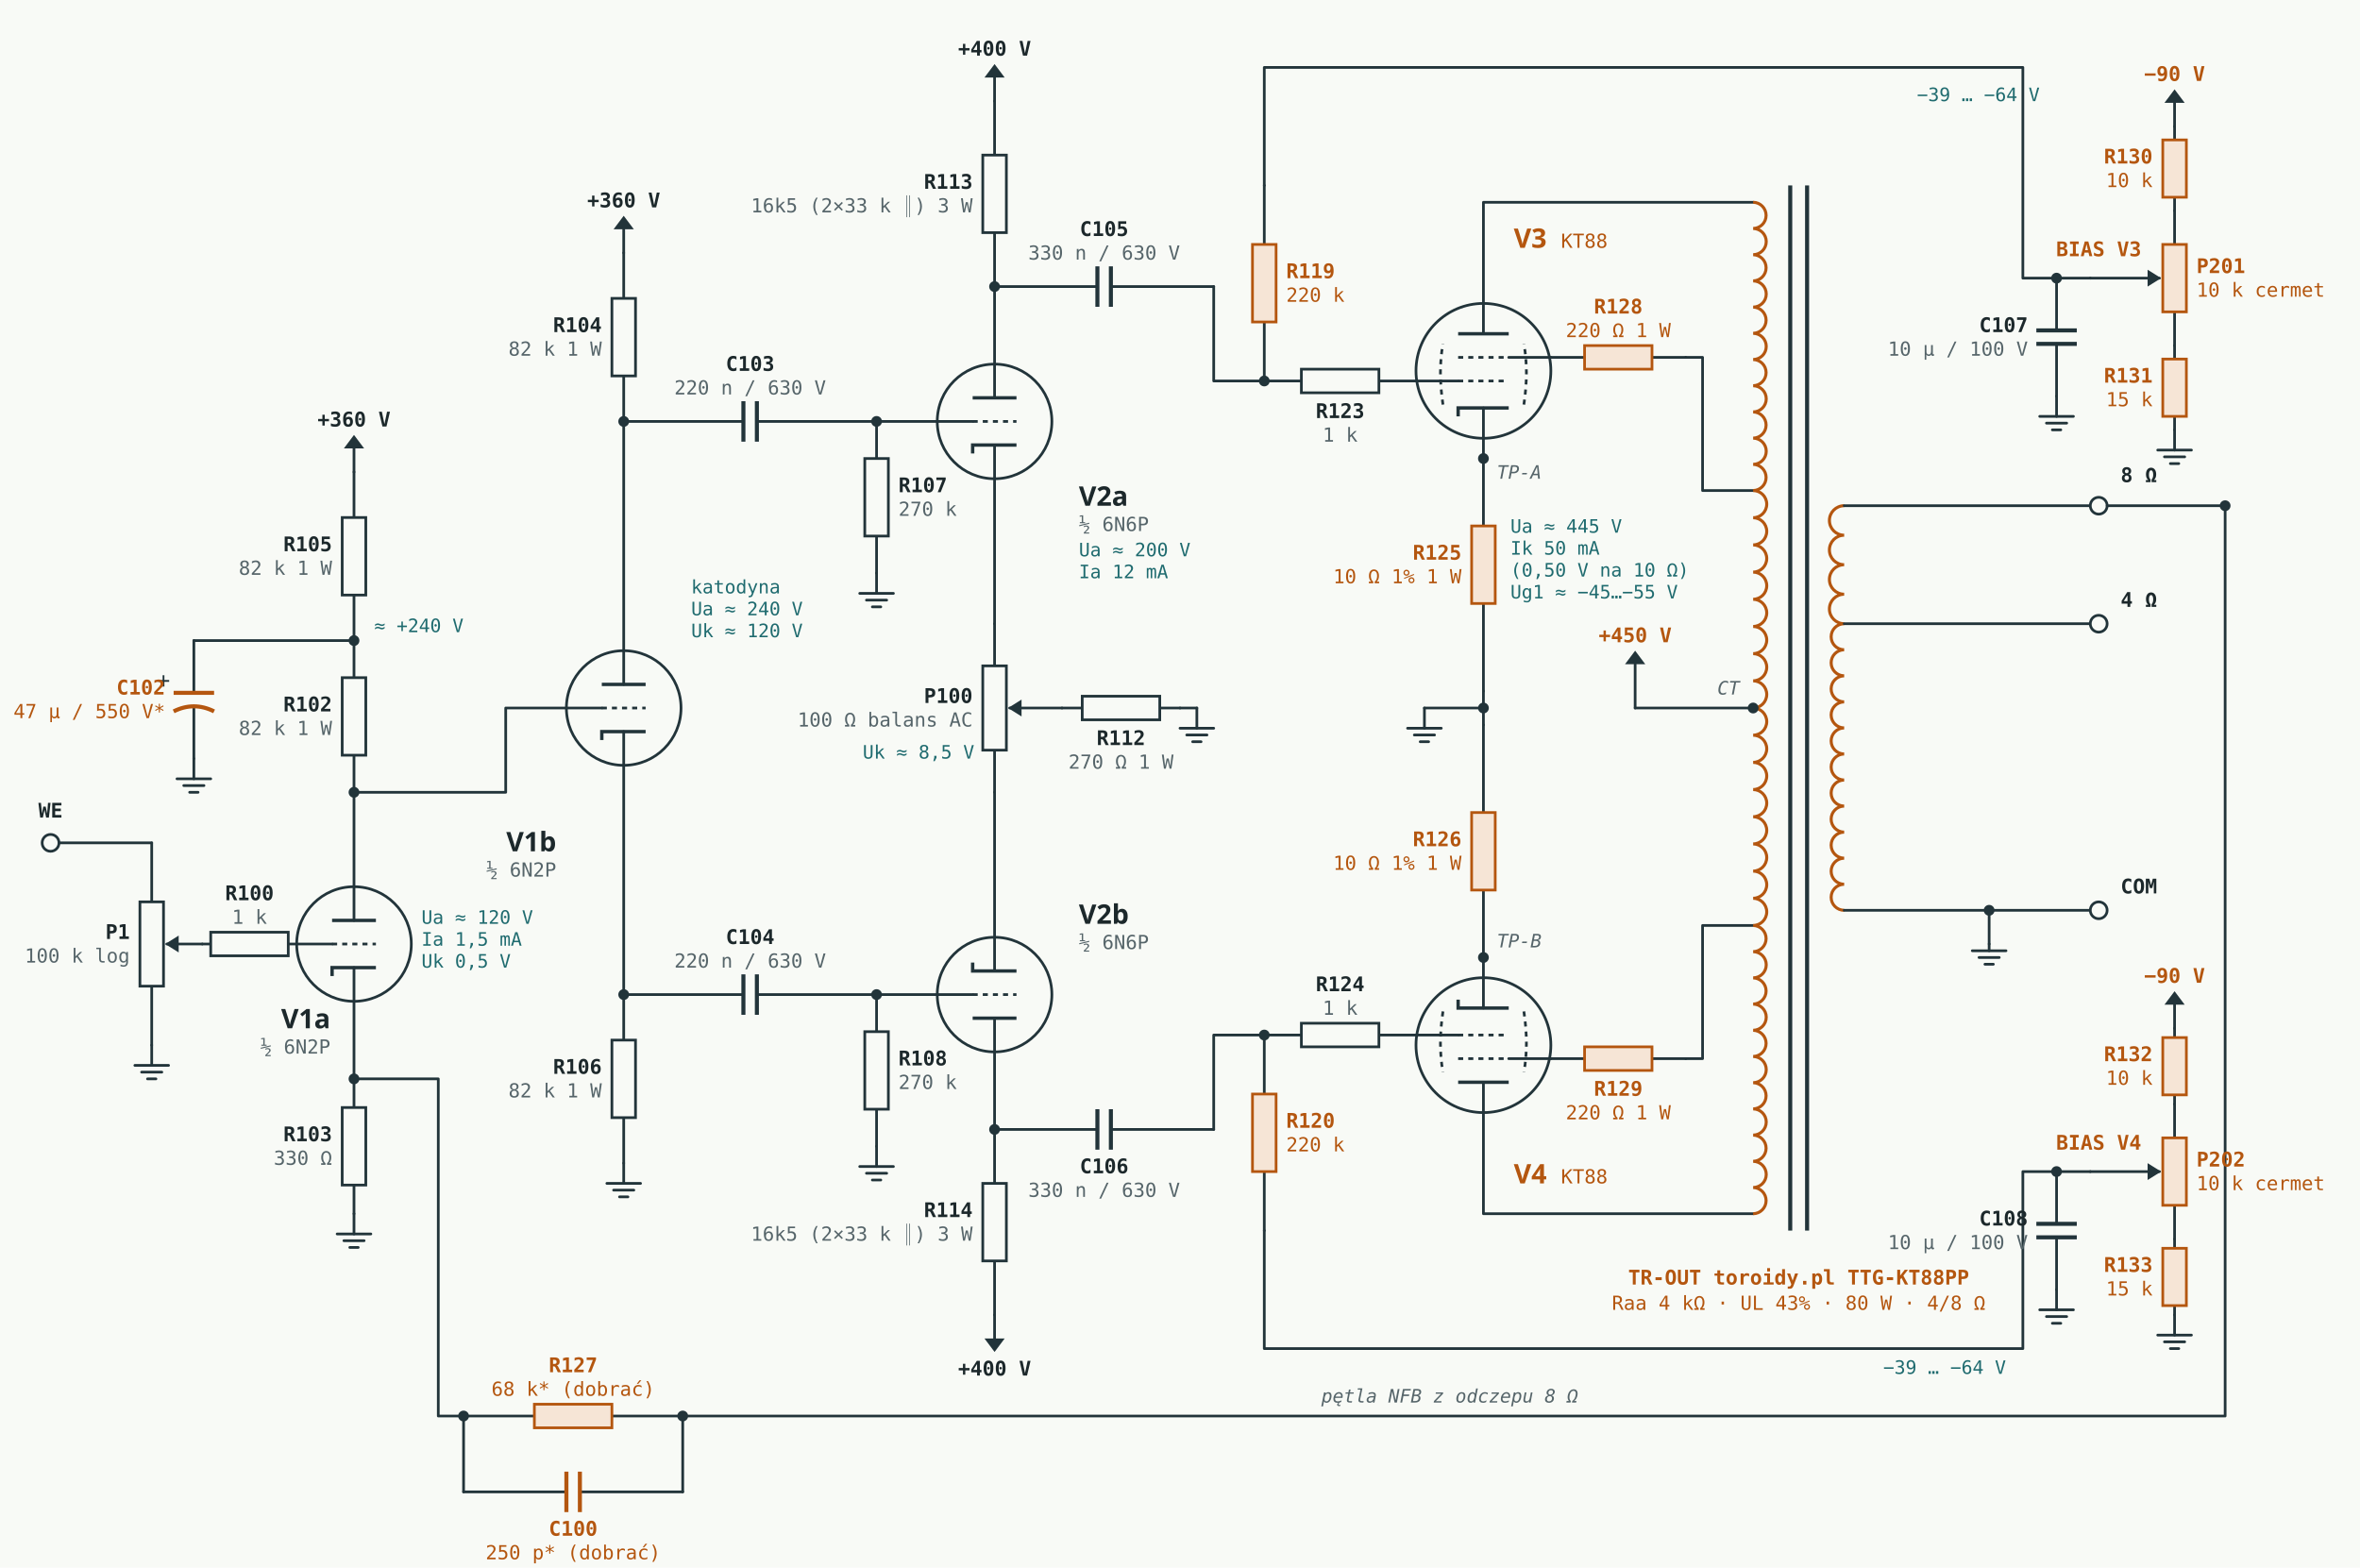
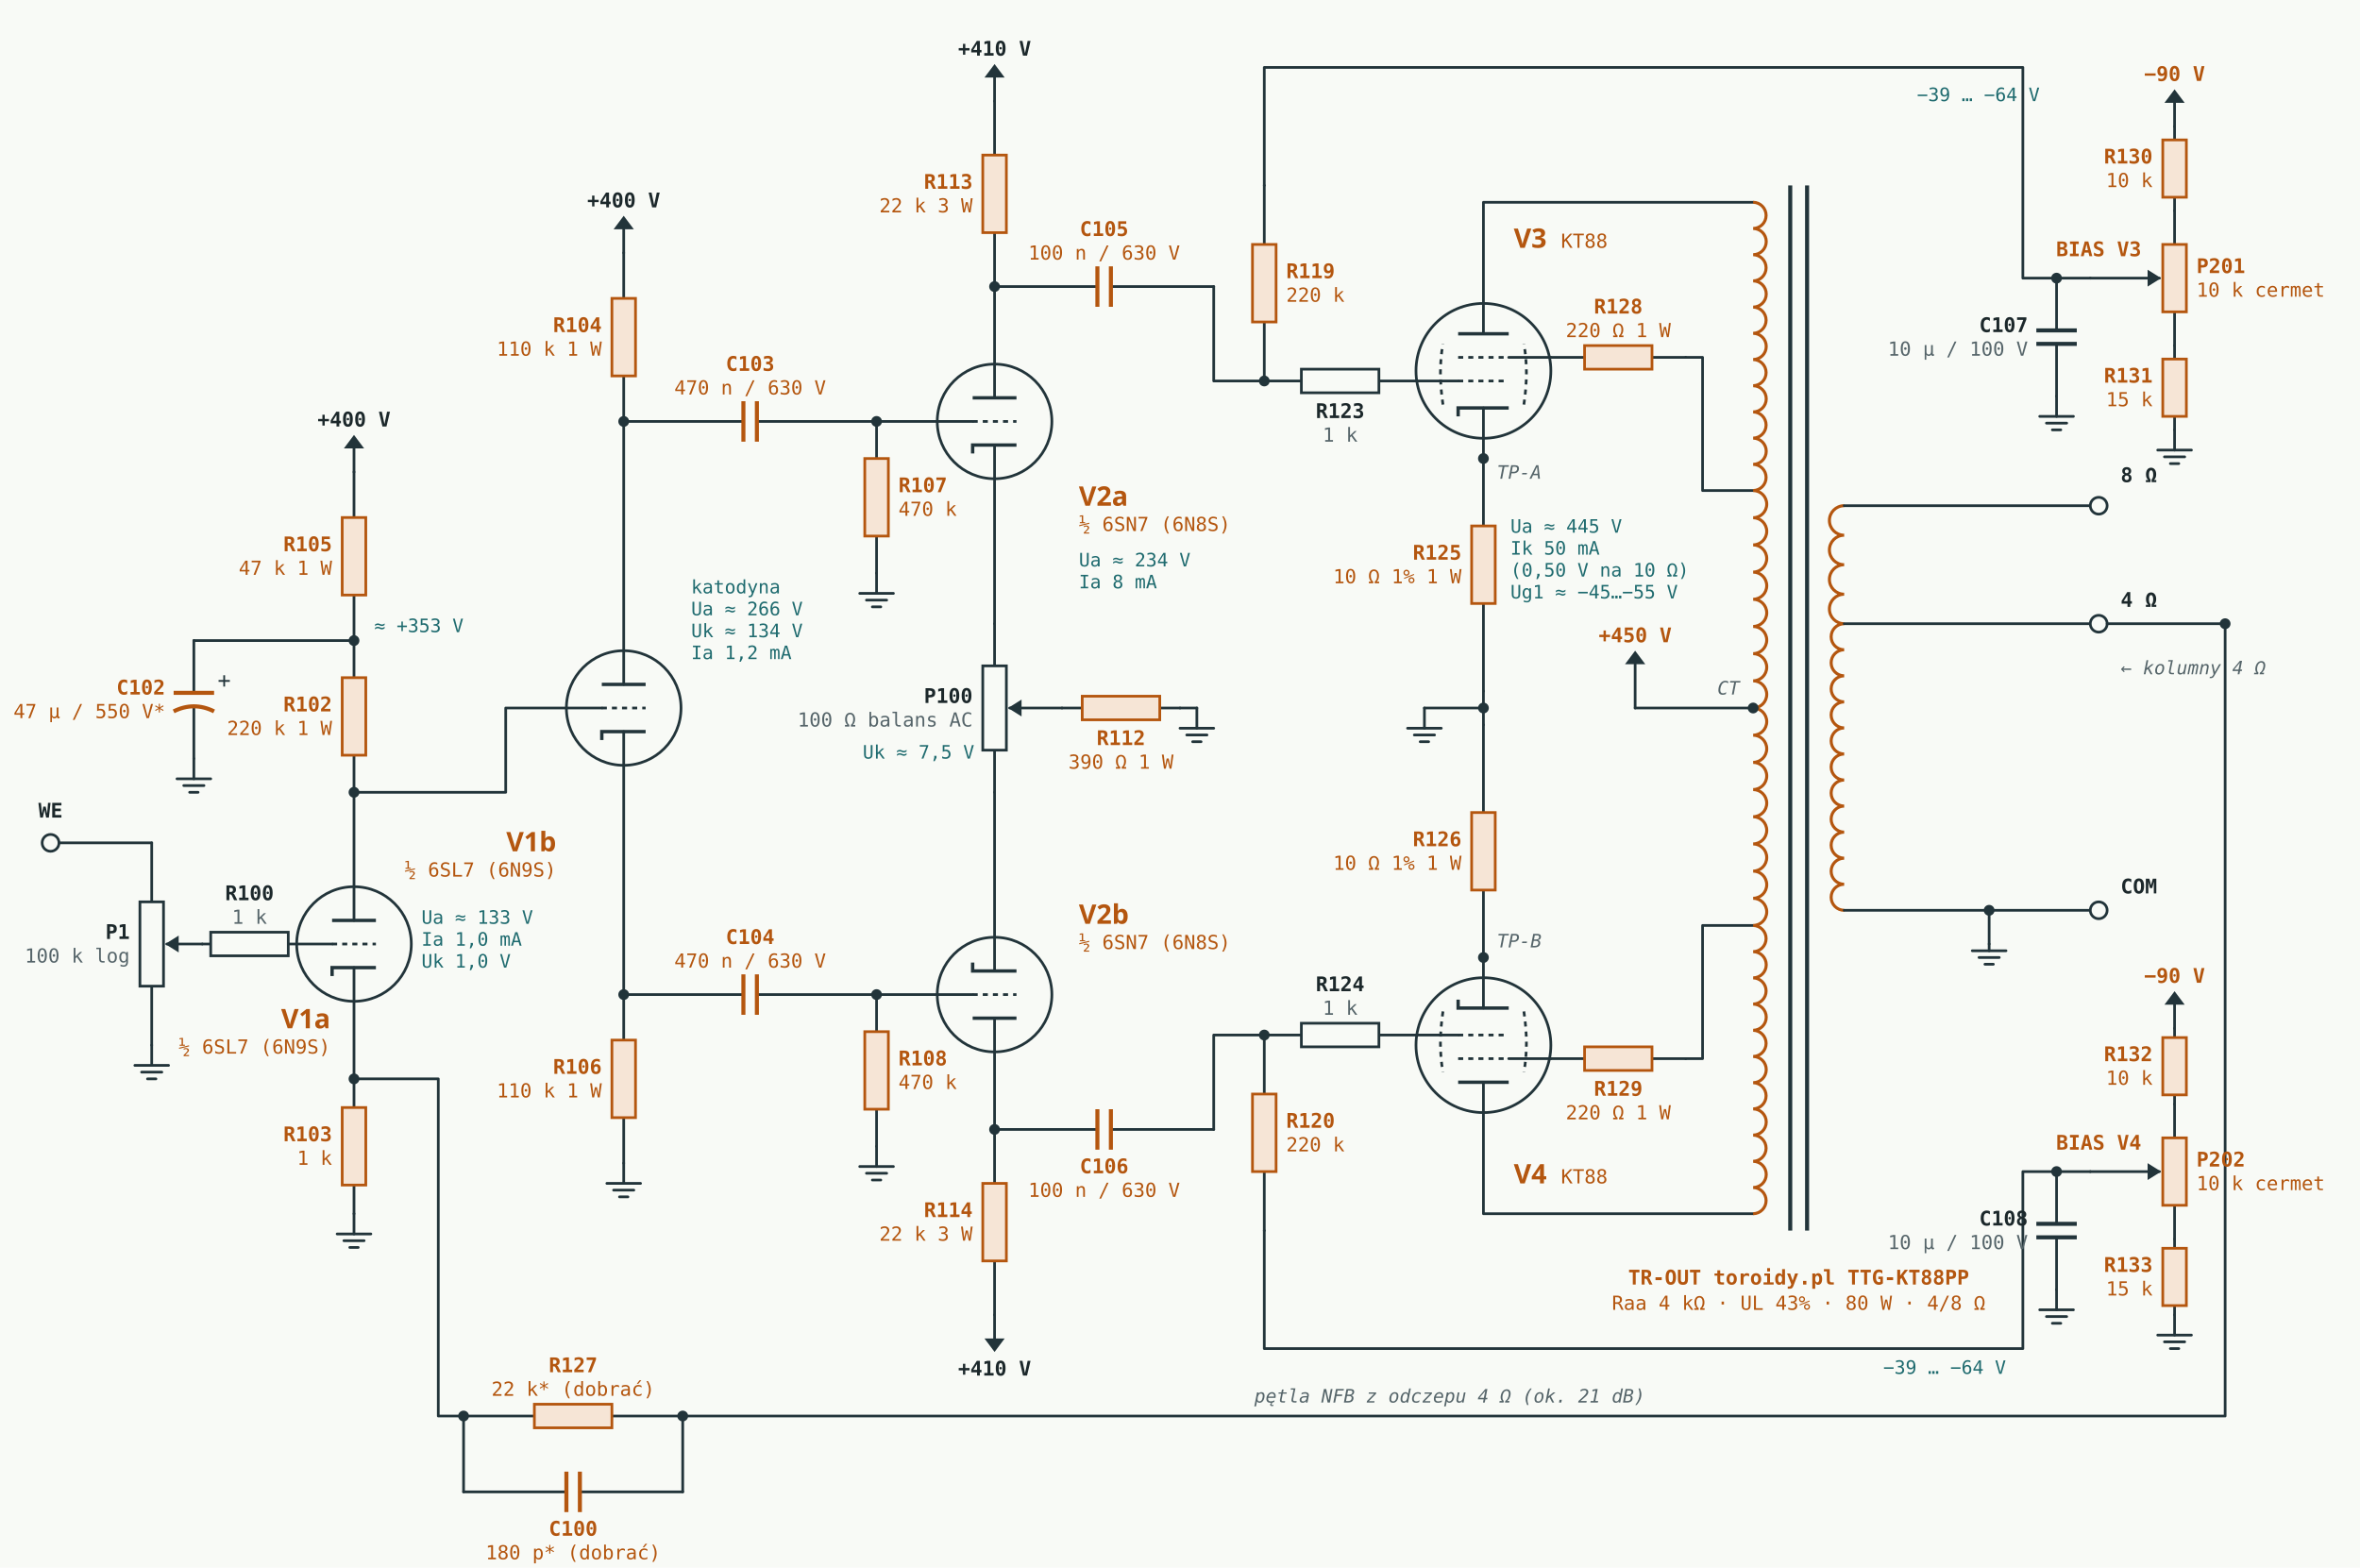
<svg xmlns="http://www.w3.org/2000/svg" viewBox="0 0 1400 930" width="1400" height="930">
  <style>
.w{fill:none;stroke:#22343a;stroke-width:1.6;stroke-linejoin:round;stroke-linecap:round}
.part{fill:#f8faf6;stroke:#22343a;stroke-width:1.6}
.chgp{stroke:#b4560f;fill:#f6e5d6}
.plate{stroke:#22343a;stroke-width:2.4;fill:none}
.plate.chgp{stroke:#b4560f}
.dot{fill:#22343a}
.tube{fill:none;stroke:#22343a;stroke-width:1.6}
.el{fill:none;stroke:#22343a;stroke-width:2}
.grid{stroke-dasharray:3 3;stroke-width:1.6}
.coil{fill:none;stroke:#22343a;stroke-width:1.8}
.chgc{stroke:#b4560f}
.core{stroke:#22343a;stroke-width:2.4}
.flagm{fill:#22343a}
.term{fill:#f8faf6;stroke:#22343a;stroke-width:1.6}
text{font-family:"JetBrains Mono",Consolas,monospace;fill:#1c282b}
.ref{font-size:12px;font-weight:600}
.val{font-size:11.5px;fill:#56656a}
.ref.chg,.val.chg,.rail.chg,.tref.chg,.ttyp.chg{fill:#b4560f}
.tref{font-family:"Arial Narrow",sans-serif;font-size:16px;font-weight:700}
.ttyp{font-size:11.5px;fill:#56656a}
.rail{font-size:12px;font-weight:600}
.op{font-size:11px;fill:#1f6b6f}
.net{font-size:11px;fill:#56656a;font-style:italic}
.pol{font-size:13px;fill:#22343a}
</style>
  <rect width="100%" height="100%" fill="#f8faf6" />
  <circle class="term" cx="30" cy="500" r="5" />
  <text class="ref" x="30" y="485" text-anchor="middle">WE</text>
  <polyline class="w" points="35,500 90,500" />
  <polyline class="w" points="90,500 90,535" />
  <polyline class="w" points="90,585 90,620" />
  <rect class="part" x="83" y="535" width="14" height="50" />
  <polyline class="w" points="120,560 99,560" />
  <path class="flagm" d="M98 560 L106 555 L106 565 Z" />
  <text class="ref" x="77" y="557" text-anchor="end">P1</text>
  <text class="val" x="77" y="571" text-anchor="end">100 k log</text>
  <polyline class="w" points="90,620 90,632" />
  <line class="w" x1="80" y1="632" x2="100" y2="632" />
  <line class="w" x1="84" y1="636" x2="96" y2="636" />
  <line class="w" x1="87.5" y1="640" x2="92.5" y2="640" />
  <polyline class="w" points="120,560 125,560" />
  <polyline class="w" points="171,560 176,560" />
  <rect class="part" x="125" y="553" width="46" height="14" />
  <text class="ref" x="148" y="534" text-anchor="middle">R100</text>
  <text class="val" x="148" y="548" text-anchor="middle">1 k</text>
  <circle class="tube" cx="210" cy="560" r="34" />
  <line class="el" x1="197" y1="546" x2="223" y2="546" />
  <polyline class="w" points="210,546 210,526" />
  <line class="el grid" x1="197" y1="560" x2="223" y2="560" />
  <polyline class="w" points="176,560 197,560" />
  <polyline class="el" points="197,579 197,574 223,574" />
  <polyline class="w" points="210,574 210,594" />
-   <text class="tref" x="196" y="610" text-anchor="end">V1a</text>
-   <text class="ttyp" x="196" y="625" text-anchor="end">½ 6N2P</text>
-   <text class="op" x="250" y="548" text-anchor="start">Ua ≈ 120 V</text>
-   <text class="op" x="250" y="561" text-anchor="start">Ia 1,5 mA</text>
-   <text class="op" x="250" y="574" text-anchor="start">Uk 0,5 V</text>
+   <text class="tref chg" x="196" y="610" text-anchor="end">V1a</text>
+   <text class="ttyp chg" x="196" y="625" text-anchor="end">½ 6SL7 (6N9S)</text>
+   <text class="op" x="250" y="548" text-anchor="start">Ua ≈ 133 V</text>
+   <text class="op" x="250" y="561" text-anchor="start">Ia 1,0 mA</text>
+   <text class="op" x="250" y="574" text-anchor="start">Uk 1,0 V</text>
  <polyline class="w" points="210,526 210,470" />
  <circle class="dot" cx="210" cy="470" r="3.2" />
  <polyline class="w" points="210,380 210,402" />
  <polyline class="w" points="210,448 210,470" />
-   <rect class="part" x="203" y="402" width="14" height="46" />
-   <text class="ref" x="197" y="422" text-anchor="end">R102</text>
-   <text class="val" x="197" y="436" text-anchor="end">82 k 1 W</text>
+   <rect class="part chgp" x="203" y="402" width="14" height="46" />
+   <text class="ref chg" x="197" y="422" text-anchor="end">R102</text>
+   <text class="val chg" x="197" y="436" text-anchor="end">220 k 1 W</text>
  <circle class="dot" cx="210" cy="380" r="3.2" />
  <polyline class="w" points="210,280 210,307" />
  <polyline class="w" points="210,353 210,380" />
-   <rect class="part" x="203" y="307" width="14" height="46" />
-   <text class="ref" x="197" y="327" text-anchor="end">R105</text>
-   <text class="val" x="197" y="341" text-anchor="end">82 k 1 W</text>
+   <rect class="part chgp" x="203" y="307" width="14" height="46" />
+   <text class="ref chg" x="197" y="327" text-anchor="end">R105</text>
+   <text class="val chg" x="197" y="341" text-anchor="end">47 k 1 W</text>
  <polyline class="w" points="210,280 210,266" />
  <path class="flagm" d="M204 266 L216 266 L210 258 Z" />
-   <text class="rail" x="210" y="253" text-anchor="middle">+360 V</text>
+   <text class="rail" x="210" y="253" text-anchor="middle">+400 V</text>
  <polyline class="w" points="210,380 115,380" />
  <polyline class="w" points="115,380 115,411" />
  <polyline class="w" points="115,419 115,450" />
  <line class="plate chgp" x1="103" y1="411" x2="127" y2="411" />
  <path class="plate chgp" d="M103 422 Q115 416 127 422" fill="none" />
-   <text class="pol" x="97" y="408" text-anchor="middle">+</text>
+   <text class="pol" x="133" y="408" text-anchor="middle">+</text>
  <text class="ref chg" x="98" y="412" text-anchor="end">C102</text>
  <text class="val chg" x="98" y="426" text-anchor="end">47 µ / 550 V*</text>
  <polyline class="w" points="115,450 115,462" />
  <line class="w" x1="105" y1="462" x2="125" y2="462" />
  <line class="w" x1="109" y1="466" x2="121" y2="466" />
  <line class="w" x1="112.5" y1="470" x2="117.5" y2="470" />
-   <text class="op" x="222" y="375" text-anchor="start">≈ +240 V</text>
+   <text class="op" x="222" y="375" text-anchor="start">≈ +353 V</text>
  <polyline class="w" points="210,594 210,640" />
  <circle class="dot" cx="210" cy="640" r="3.2" />
  <polyline class="w" points="210,640 210,657" />
  <polyline class="w" points="210,703 210,720" />
-   <rect class="part" x="203" y="657" width="14" height="46" />
-   <text class="ref" x="197" y="677" text-anchor="end">R103</text>
-   <text class="val" x="197" y="691" text-anchor="end">330 Ω</text>
+   <rect class="part chgp" x="203" y="657" width="14" height="46" />
+   <text class="ref chg" x="197" y="677" text-anchor="end">R103</text>
+   <text class="val chg" x="197" y="691" text-anchor="end">1 k</text>
  <polyline class="w" points="210,720 210,732" />
  <line class="w" x1="200" y1="732" x2="220" y2="732" />
  <line class="w" x1="204" y1="736" x2="216" y2="736" />
  <line class="w" x1="207.5" y1="740" x2="212.5" y2="740" />
  <polyline class="w" points="210,640 260,640 260,840 275,840" />
  <circle class="dot" cx="275" cy="840" r="3.2" />
  <polyline class="w" points="275,840 317,840" />
  <polyline class="w" points="363,840 405,840" />
  <rect class="part chgp" x="317" y="833" width="46" height="14" />
  <text class="ref chg" x="340" y="814" text-anchor="middle">R127</text>
-   <text class="val chg" x="340" y="828" text-anchor="middle">68 k*  (dobrać)</text>
+   <text class="val chg" x="340" y="828" text-anchor="middle">22 k*  (dobrać)</text>
  <polyline class="w" points="275,840 275,885" />
  <polyline class="w" points="275,885 336,885" />
  <polyline class="w" points="344,885 405,885" />
  <line class="plate chgp" x1="336" y1="873" x2="336" y2="897" />
  <line class="plate chgp" x1="344" y1="873" x2="344" y2="897" />
  <text class="ref chg" x="340" y="911" text-anchor="middle">C100</text>
-   <text class="val chg" x="340" y="925" text-anchor="middle">250 p*  (dobrać)</text>
+   <text class="val chg" x="340" y="925" text-anchor="middle">180 p*  (dobrać)</text>
  <polyline class="w" points="405,885 405,840" />
  <circle class="dot" cx="405" cy="840" r="3.2" />
-   <polyline class="w" points="405,840 1320,840 1320,300" />
-   <text class="net" x="860" y="832" text-anchor="middle">pętla NFB z odczepu 8 Ω</text>
+   <polyline class="w" points="405,840 1320,840 1320,370" />
+   <text class="net" x="860" y="832" text-anchor="middle">pętla NFB z odczepu 4 Ω (ok. 21 dB)</text>
  <polyline class="w" points="210,470 300,470 300,420 336,420" />
  <circle class="tube" cx="370" cy="420" r="34" />
  <line class="el" x1="357" y1="406" x2="383" y2="406" />
  <polyline class="w" points="370,406 370,386" />
  <line class="el grid" x1="357" y1="420" x2="383" y2="420" />
  <polyline class="w" points="336,420 357,420" />
  <polyline class="el" points="357,439 357,434 383,434" />
  <polyline class="w" points="370,434 370,454" />
-   <text class="tref" x="330" y="505" text-anchor="end">V1b</text>
-   <text class="ttyp" x="330" y="520" text-anchor="end">½ 6N2P</text>
+   <text class="tref chg" x="330" y="505" text-anchor="end">V1b</text>
+   <text class="ttyp chg" x="330" y="520" text-anchor="end">½ 6SL7 (6N9S)</text>
  <text class="op" x="410" y="352" text-anchor="start">katodyna</text>
-   <text class="op" x="410" y="365" text-anchor="start">Ua ≈ 240 V</text>
-   <text class="op" x="410" y="378" text-anchor="start">Uk ≈ 120 V</text>
+   <text class="op" x="410" y="365" text-anchor="start">Ua ≈ 266 V</text>
+   <text class="op" x="410" y="378" text-anchor="start">Uk ≈ 134 V</text>
+   <text class="op" x="410" y="391" text-anchor="start">Ia 1,2 mA</text>
  <polyline class="w" points="370,386 370,250" />
  <circle class="dot" cx="370" cy="250" r="3.2" />
  <polyline class="w" points="370,150 370,177" />
  <polyline class="w" points="370,223 370,250" />
-   <rect class="part" x="363" y="177" width="14" height="46" />
-   <text class="ref" x="357" y="197" text-anchor="end">R104</text>
-   <text class="val" x="357" y="211" text-anchor="end">82 k 1 W</text>
+   <rect class="part chgp" x="363" y="177" width="14" height="46" />
+   <text class="ref chg" x="357" y="197" text-anchor="end">R104</text>
+   <text class="val chg" x="357" y="211" text-anchor="end">110 k 1 W</text>
  <polyline class="w" points="370,150 370,136" />
  <path class="flagm" d="M364 136 L376 136 L370 128 Z" />
-   <text class="rail" x="370" y="123" text-anchor="middle">+360 V</text>
+   <text class="rail" x="370" y="123" text-anchor="middle">+400 V</text>
  <polyline class="w" points="370,454 370,590" />
  <circle class="dot" cx="370" cy="590" r="3.2" />
  <polyline class="w" points="370,590 370,617" />
  <polyline class="w" points="370,663 370,690" />
-   <rect class="part" x="363" y="617" width="14" height="46" />
-   <text class="ref" x="357" y="637" text-anchor="end">R106</text>
-   <text class="val" x="357" y="651" text-anchor="end">82 k 1 W</text>
+   <rect class="part chgp" x="363" y="617" width="14" height="46" />
+   <text class="ref chg" x="357" y="637" text-anchor="end">R106</text>
+   <text class="val chg" x="357" y="651" text-anchor="end">110 k 1 W</text>
  <polyline class="w" points="370,690 370,702" />
  <line class="w" x1="360" y1="702" x2="380" y2="702" />
  <line class="w" x1="364" y1="706" x2="376" y2="706" />
  <line class="w" x1="367.5" y1="710" x2="372.5" y2="710" />
  <polyline class="w" points="370,250 441,250" />
  <polyline class="w" points="449,250 520,250" />
-   <line class="plate" x1="441" y1="238" x2="441" y2="262" />
-   <line class="plate" x1="449" y1="238" x2="449" y2="262" />
-   <text class="ref" x="445" y="220" text-anchor="middle">C103</text>
-   <text class="val" x="445" y="234" text-anchor="middle">220 n / 630 V</text>
+   <line class="plate chgp" x1="441" y1="238" x2="441" y2="262" />
+   <line class="plate chgp" x1="449" y1="238" x2="449" y2="262" />
+   <text class="ref chg" x="445" y="220" text-anchor="middle">C103</text>
+   <text class="val chg" x="445" y="234" text-anchor="middle">470 n / 630 V</text>
  <circle class="dot" cx="520" cy="250" r="3.2" />
  <polyline class="w" points="520,250 556,250" />
  <polyline class="w" points="520,250 520,272" />
  <polyline class="w" points="520,318 520,340" />
-   <rect class="part" x="513" y="272" width="14" height="46" />
-   <text class="ref" x="533" y="292" text-anchor="start">R107</text>
-   <text class="val" x="533" y="306" text-anchor="start">270 k</text>
+   <rect class="part chgp" x="513" y="272" width="14" height="46" />
+   <text class="ref chg" x="533" y="292" text-anchor="start">R107</text>
+   <text class="val chg" x="533" y="306" text-anchor="start">470 k</text>
  <polyline class="w" points="520,340 520,352" />
  <line class="w" x1="510" y1="352" x2="530" y2="352" />
  <line class="w" x1="514" y1="356" x2="526" y2="356" />
  <line class="w" x1="517.5" y1="360" x2="522.5" y2="360" />
  <polyline class="w" points="370,590 441,590" />
  <polyline class="w" points="449,590 520,590" />
-   <line class="plate" x1="441" y1="578" x2="441" y2="602" />
-   <line class="plate" x1="449" y1="578" x2="449" y2="602" />
-   <text class="ref" x="445" y="560" text-anchor="middle">C104</text>
-   <text class="val" x="445" y="574" text-anchor="middle">220 n / 630 V</text>
+   <line class="plate chgp" x1="441" y1="578" x2="441" y2="602" />
+   <line class="plate chgp" x1="449" y1="578" x2="449" y2="602" />
+   <text class="ref chg" x="445" y="560" text-anchor="middle">C104</text>
+   <text class="val chg" x="445" y="574" text-anchor="middle">470 n / 630 V</text>
  <circle class="dot" cx="520" cy="590" r="3.2" />
  <polyline class="w" points="520,590 556,590" />
  <polyline class="w" points="520,590 520,612" />
  <polyline class="w" points="520,658 520,680" />
-   <rect class="part" x="513" y="612" width="14" height="46" />
-   <text class="ref" x="533" y="632" text-anchor="start">R108</text>
-   <text class="val" x="533" y="646" text-anchor="start">270 k</text>
+   <rect class="part chgp" x="513" y="612" width="14" height="46" />
+   <text class="ref chg" x="533" y="632" text-anchor="start">R108</text>
+   <text class="val chg" x="533" y="646" text-anchor="start">470 k</text>
  <polyline class="w" points="520,680 520,692" />
  <line class="w" x1="510" y1="692" x2="530" y2="692" />
  <line class="w" x1="514" y1="696" x2="526" y2="696" />
  <line class="w" x1="517.5" y1="700" x2="522.5" y2="700" />
  <circle class="tube" cx="590" cy="250" r="34" />
  <line class="el" x1="577" y1="236" x2="603" y2="236" />
  <polyline class="w" points="590,236 590,216" />
  <line class="el grid" x1="577" y1="250" x2="603" y2="250" />
  <polyline class="w" points="556,250 577,250" />
  <polyline class="el" points="577,269 577,264 603,264" />
  <polyline class="w" points="590,264 590,284" />
-   <text class="tref" x="640" y="300" text-anchor="start">V2a</text>
-   <text class="ttyp" x="640" y="315" text-anchor="start">½ 6N6P</text>
+   <text class="tref chg" x="640" y="300" text-anchor="start">V2a</text>
+   <text class="ttyp chg" x="640" y="315" text-anchor="start">½ 6SN7 (6N8S)</text>
  <circle class="tube" cx="590" cy="590" r="34" />
  <line class="el" x1="577" y1="604" x2="603" y2="604" />
  <polyline class="w" points="590,604 590,624" />
  <line class="el grid" x1="577" y1="590" x2="603" y2="590" />
  <polyline class="w" points="556,590 577,590" />
  <polyline class="el" points="577,571 577,576 603,576" />
  <polyline class="w" points="590,576 590,556" />
-   <text class="tref" x="640" y="548" text-anchor="start">V2b</text>
-   <text class="ttyp" x="640" y="563" text-anchor="start">½ 6N6P</text>
-   <text class="op" x="640" y="330" text-anchor="start">Ua ≈ 200 V</text>
-   <text class="op" x="640" y="343" text-anchor="start">Ia 12 mA</text>
+   <text class="tref chg" x="640" y="548" text-anchor="start">V2b</text>
+   <text class="ttyp chg" x="640" y="563" text-anchor="start">½ 6SN7 (6N8S)</text>
+   <text class="op" x="640" y="336" text-anchor="start">Ua ≈ 234 V</text>
+   <text class="op" x="640" y="349" text-anchor="start">Ia 8 mA</text>
  <polyline class="w" points="590,216 590,170" />
  <circle class="dot" cx="590" cy="170" r="3.2" />
  <polyline class="w" points="590,60 590,92" />
  <polyline class="w" points="590,138 590,170" />
-   <rect class="part" x="583" y="92" width="14" height="46" />
-   <text class="ref" x="577" y="112" text-anchor="end">R113</text>
-   <text class="val" x="577" y="126" text-anchor="end">16k5 (2×33 k ∥) 3 W</text>
+   <rect class="part chgp" x="583" y="92" width="14" height="46" />
+   <text class="ref chg" x="577" y="112" text-anchor="end">R113</text>
+   <text class="val chg" x="577" y="126" text-anchor="end">22 k 3 W</text>
  <polyline class="w" points="590,60 590,46" />
  <path class="flagm" d="M584 46 L596 46 L590 38 Z" />
-   <text class="rail" x="590" y="33" text-anchor="middle">+400 V</text>
+   <text class="rail" x="590" y="33" text-anchor="middle">+410 V</text>
  <polyline class="w" points="590,624 590,670" />
  <circle class="dot" cx="590" cy="670" r="3.2" />
  <polyline class="w" points="590,670 590,702" />
  <polyline class="w" points="590,748 590,780" />
-   <rect class="part" x="583" y="702" width="14" height="46" />
-   <text class="ref" x="577" y="722" text-anchor="end">R114</text>
-   <text class="val" x="577" y="736" text-anchor="end">16k5 (2×33 k ∥) 3 W</text>
+   <rect class="part chgp" x="583" y="702" width="14" height="46" />
+   <text class="ref chg" x="577" y="722" text-anchor="end">R114</text>
+   <text class="val chg" x="577" y="736" text-anchor="end">22 k 3 W</text>
  <polyline class="w" points="590,780 590,794" />
  <path class="flagm" d="M584 794 L596 794 L590 802 Z" />
-   <text class="rail" x="590" y="816" text-anchor="middle">+400 V</text>
+   <text class="rail" x="590" y="816" text-anchor="middle">+410 V</text>
  <polyline class="w" points="590,284 590,370" />
  <polyline class="w" points="590,556 590,470" />
  <polyline class="w" points="590,370 590,395" />
  <polyline class="w" points="590,445 590,470" />
  <rect class="part" x="583" y="395" width="14" height="50" />
  <polyline class="w" points="630,420 599,420" />
  <path class="flagm" d="M598 420 L606 415 L606 425 Z" />
  <text class="ref" x="577" y="417" text-anchor="end">P100</text>
  <text class="val" x="577" y="431" text-anchor="end">100 Ω  balans AC</text>
  <polyline class="w" points="630,420 642,420" />
  <polyline class="w" points="688,420 700,420" />
-   <rect class="part" x="642" y="413" width="46" height="14" />
-   <text class="ref" x="665" y="442" text-anchor="middle">R112</text>
-   <text class="val" x="665" y="456" text-anchor="middle">270 Ω 1 W</text>
+   <rect class="part chgp" x="642" y="413" width="46" height="14" />
+   <text class="ref chg" x="665" y="442" text-anchor="middle">R112</text>
+   <text class="val chg" x="665" y="456" text-anchor="middle">390 Ω 1 W</text>
  <polyline class="w" points="700,420 710,420" />
  <polyline class="w" points="710,420 710,432" />
  <line class="w" x1="700" y1="432" x2="720" y2="432" />
  <line class="w" x1="704" y1="436" x2="716" y2="436" />
  <line class="w" x1="707.5" y1="440" x2="712.5" y2="440" />
-   <text class="op" x="578" y="450" text-anchor="end">Uk ≈ 8,5 V</text>
+   <text class="op" x="578" y="450" text-anchor="end">Uk ≈ 7,5 V</text>
  <polyline class="w" points="590,170 651,170" />
  <polyline class="w" points="659,170 720,170" />
-   <line class="plate" x1="651" y1="158" x2="651" y2="182" />
-   <line class="plate" x1="659" y1="158" x2="659" y2="182" />
-   <text class="ref" x="655" y="140" text-anchor="middle">C105</text>
-   <text class="val" x="655" y="154" text-anchor="middle">330 n / 630 V</text>
+   <line class="plate chgp" x1="651" y1="158" x2="651" y2="182" />
+   <line class="plate chgp" x1="659" y1="158" x2="659" y2="182" />
+   <text class="ref chg" x="655" y="140" text-anchor="middle">C105</text>
+   <text class="val chg" x="655" y="154" text-anchor="middle">100 n / 630 V</text>
  <polyline class="w" points="720,170 720,226 750,226" />
  <circle class="dot" cx="750" cy="226" r="3.2" />
  <polyline class="w" points="590,670 651,670" />
  <polyline class="w" points="659,670 720,670" />
-   <line class="plate" x1="651" y1="658" x2="651" y2="682" />
-   <line class="plate" x1="659" y1="658" x2="659" y2="682" />
-   <text class="ref" x="655" y="696" text-anchor="middle">C106</text>
-   <text class="val" x="655" y="710" text-anchor="middle">330 n / 630 V</text>
+   <line class="plate chgp" x1="651" y1="658" x2="651" y2="682" />
+   <line class="plate chgp" x1="659" y1="658" x2="659" y2="682" />
+   <text class="ref chg" x="655" y="696" text-anchor="middle">C106</text>
+   <text class="val chg" x="655" y="710" text-anchor="middle">100 n / 630 V</text>
  <polyline class="w" points="720,670 720,614 750,614" />
  <circle class="dot" cx="750" cy="614" r="3.2" />
  <polyline class="w" points="750,226 772,226" />
  <polyline class="w" points="818,226 840,226" />
  <rect class="part" x="772" y="219" width="46" height="14" />
  <text class="ref" x="795" y="248" text-anchor="middle">R123</text>
  <text class="val" x="795" y="262" text-anchor="middle">1 k</text>
  <polyline class="w" points="750,614 772,614" />
  <polyline class="w" points="818,614 840,614" />
  <rect class="part" x="772" y="607" width="46" height="14" />
  <text class="ref" x="795" y="588" text-anchor="middle">R124</text>
  <text class="val" x="795" y="602" text-anchor="middle">1 k</text>
  <polyline class="w" points="750,110 750,145" />
  <polyline class="w" points="750,191 750,226" />
  <rect class="part chgp" x="743" y="145" width="14" height="46" />
  <text class="ref chg" x="763" y="165" text-anchor="start">R119</text>
  <text class="val chg" x="763" y="179" text-anchor="start">220 k</text>
  <polyline class="w" points="750,614 750,649" />
  <polyline class="w" points="750,695 750,730" />
  <rect class="part chgp" x="743" y="649" width="14" height="46" />
  <text class="ref chg" x="763" y="669" text-anchor="start">R120</text>
  <text class="val chg" x="763" y="683" text-anchor="start">220 k</text>
  <polyline class="w" points="750,110 750,40 1200,40 1200,165 1240,165" />
  <circle class="dot" cx="1220" cy="165" r="3.2" />
  <polyline class="w" points="1220,165 1220,196" />
  <polyline class="w" points="1220,204 1220,235" />
  <line class="plate" x1="1208" y1="196" x2="1232" y2="196" />
  <line class="plate" x1="1208" y1="204" x2="1232" y2="204" />
  <text class="ref" x="1203" y="197" text-anchor="end">C107</text>
  <text class="val" x="1203" y="211" text-anchor="end">10 µ / 100 V</text>
  <polyline class="w" points="1220,235 1220,247" />
  <line class="w" x1="1210" y1="247" x2="1230" y2="247" />
  <line class="w" x1="1214" y1="251" x2="1226" y2="251" />
  <line class="w" x1="1217.5" y1="255" x2="1222.5" y2="255" />
  <polyline class="w" points="1290,75 1290,61" />
  <path class="flagm" d="M1284 61 L1296 61 L1290 53 Z" />
  <text class="rail chg" x="1290" y="48" text-anchor="middle">−90 V</text>
  <polyline class="w" points="1290,75 1290,83" />
  <polyline class="w" points="1290,117 1290,125" />
  <rect class="part chgp" x="1283" y="83" width="14" height="34" />
  <text class="ref chg" x="1277" y="97" text-anchor="end">R130</text>
  <text class="val chg" x="1277" y="111" text-anchor="end">10 k</text>
  <polyline class="w" points="1290,125 1290,145" />
  <polyline class="w" points="1290,185 1290,205" />
  <rect class="part chgp" x="1283" y="145" width="14" height="40" />
  <polyline class="w" points="1240,165 1281,165" />
  <path class="flagm" d="M1282 165 L1274 160 L1274 170 Z" />
  <text class="ref chg" x="1303" y="162" text-anchor="start">P201</text>
  <text class="val chg" x="1303" y="176" text-anchor="start">10 k cermet</text>
  <polyline class="w" points="1290,205 1290,213" />
  <polyline class="w" points="1290,247 1290,255" />
  <rect class="part chgp" x="1283" y="213" width="14" height="34" />
  <text class="ref chg" x="1277" y="227" text-anchor="end">R131</text>
  <text class="val chg" x="1277" y="241" text-anchor="end">15 k</text>
  <polyline class="w" points="1290,255 1290,267" />
  <line class="w" x1="1280" y1="267" x2="1300" y2="267" />
  <line class="w" x1="1284" y1="271" x2="1296" y2="271" />
  <line class="w" x1="1287.5" y1="275" x2="1292.5" y2="275" />
  <text class="ref chg" x="1245" y="152" text-anchor="middle">BIAS V3</text>
  <text class="op" x="1210" y="60" text-anchor="end">−39 … −64 V</text>
  <polyline class="w" points="750,730 750,800 1200,800 1200,695 1240,695" />
  <circle class="dot" cx="1220" cy="695" r="3.2" />
  <polyline class="w" points="1220,695 1220,726" />
  <polyline class="w" points="1220,734 1220,765" />
  <line class="plate" x1="1208" y1="726" x2="1232" y2="726" />
  <line class="plate" x1="1208" y1="734" x2="1232" y2="734" />
  <text class="ref" x="1203" y="727" text-anchor="end">C108</text>
  <text class="val" x="1203" y="741" text-anchor="end">10 µ / 100 V</text>
  <polyline class="w" points="1220,765 1220,777" />
  <line class="w" x1="1210" y1="777" x2="1230" y2="777" />
  <line class="w" x1="1214" y1="781" x2="1226" y2="781" />
  <line class="w" x1="1217.5" y1="785" x2="1222.5" y2="785" />
  <polyline class="w" points="1290,610 1290,596" />
  <path class="flagm" d="M1284 596 L1296 596 L1290 588 Z" />
  <text class="rail chg" x="1290" y="583" text-anchor="middle">−90 V</text>
  <polyline class="w" points="1290,610 1290,615.5" />
  <polyline class="w" points="1290,649.5 1290,655" />
  <rect class="part chgp" x="1283" y="615.5" width="14" height="34" />
  <text class="ref chg" x="1277" y="629.5" text-anchor="end">R132</text>
  <text class="val chg" x="1277" y="643.5" text-anchor="end">10 k</text>
  <polyline class="w" points="1290,655 1290,675" />
  <polyline class="w" points="1290,715 1290,735" />
  <rect class="part chgp" x="1283" y="675" width="14" height="40" />
  <polyline class="w" points="1240,695 1281,695" />
  <path class="flagm" d="M1282 695 L1274 690 L1274 700 Z" />
  <text class="ref chg" x="1303" y="692" text-anchor="start">P202</text>
  <text class="val chg" x="1303" y="706" text-anchor="start">10 k cermet</text>
  <polyline class="w" points="1290,735 1290,740.5" />
  <polyline class="w" points="1290,774.5 1290,780" />
  <rect class="part chgp" x="1283" y="740.5" width="14" height="34" />
  <text class="ref chg" x="1277" y="754.5" text-anchor="end">R133</text>
  <text class="val chg" x="1277" y="768.5" text-anchor="end">15 k</text>
  <polyline class="w" points="1290,780 1290,792" />
  <line class="w" x1="1280" y1="792" x2="1300" y2="792" />
  <line class="w" x1="1284" y1="796" x2="1296" y2="796" />
  <line class="w" x1="1287.5" y1="800" x2="1292.5" y2="800" />
  <text class="ref chg" x="1245" y="682" text-anchor="middle">BIAS V4</text>
  <text class="op" x="1190" y="815" text-anchor="end">−39 … −64 V</text>
  <circle class="tube" cx="880" cy="220" r="40" />
  <line class="el" x1="865" y1="198" x2="895" y2="198" />
  <polyline class="w" points="880,198 880,180" />
  <line class="el grid" x1="865" y1="212" x2="895" y2="212" />
  <polyline class="w" points="895,212 920,212" />
  <line class="el grid" x1="865" y1="226" x2="895" y2="226" />
  <polyline class="w" points="840,226 865,226" />
  <polyline class="el" points="865,247 865,242 895,242" />
  <polyline class="w" points="880,242 880,260" />
  <path class="el grid" d="M856 240 Q853 220 856 204" />
  <path class="el grid" d="M904 240 Q907 220 904 204" />
  <circle class="tube" cx="880" cy="620" r="40" />
  <line class="el" x1="865" y1="642" x2="895" y2="642" />
  <polyline class="w" points="880,642 880,660" />
  <line class="el grid" x1="865" y1="628" x2="895" y2="628" />
  <polyline class="w" points="895,628 920,628" />
  <line class="el grid" x1="865" y1="614" x2="895" y2="614" />
  <polyline class="w" points="840,614 865,614" />
  <polyline class="el" points="865,593 865,598 895,598" />
  <polyline class="w" points="880,598 880,580" />
  <path class="el grid" d="M856 600 Q853 620 856 636" />
  <path class="el grid" d="M904 600 Q907 620 904 636" />
  <text class="tref chg" x="898" y="147" text-anchor="start">V3</text>
  <text class="ttyp chg" x="926" y="147" text-anchor="start">KT88</text>
  <text class="tref chg" x="898" y="702" text-anchor="start">V4</text>
  <text class="ttyp chg" x="926" y="702" text-anchor="start">KT88</text>
  <polyline class="w" points="880,180 880,120 1040,120" />
  <polyline class="w" points="880,660 880,720 1040,720" />
  <polyline class="w" points="920,212 940,212" />
  <polyline class="w" points="980,212 1000,212" />
  <rect class="part chgp" x="940" y="205" width="40" height="14" />
  <text class="ref chg" x="960" y="186" text-anchor="middle">R128</text>
  <text class="val chg" x="960" y="200" text-anchor="middle">220 Ω 1 W</text>
  <polyline class="w" points="1000,212 1010,212 1010,291 1040,291" />
  <polyline class="w" points="920,628 940,628" />
  <polyline class="w" points="980,628 1000,628" />
  <rect class="part chgp" x="940" y="621" width="40" height="14" />
  <text class="ref chg" x="960" y="650" text-anchor="middle">R129</text>
  <text class="val chg" x="960" y="664" text-anchor="middle">220 Ω 1 W</text>
  <polyline class="w" points="1000,628 1010,628 1010,549 1040,549" />
  <polyline class="w" points="880,260 880,312" />
  <polyline class="w" points="880,358 880,410" />
  <rect class="part chgp" x="873" y="312" width="14" height="46" />
  <text class="ref chg" x="867" y="332" text-anchor="end">R125</text>
  <text class="val chg" x="867" y="346" text-anchor="end">10 Ω 1% 1 W</text>
  <polyline class="w" points="880,430 880,482" />
  <polyline class="w" points="880,528 880,580" />
  <rect class="part chgp" x="873" y="482" width="14" height="46" />
  <text class="ref chg" x="867" y="502" text-anchor="end">R126</text>
  <text class="val chg" x="867" y="516" text-anchor="end">10 Ω 1% 1 W</text>
  <polyline class="w" points="880,410 880,430" />
  <circle class="dot" cx="880" cy="420" r="3.2" />
  <polyline class="w" points="880,420 845,420" />
  <polyline class="w" points="845,420 845,432" />
  <line class="w" x1="835" y1="432" x2="855" y2="432" />
  <line class="w" x1="839" y1="436" x2="851" y2="436" />
  <line class="w" x1="842.5" y1="440" x2="847.5" y2="440" />
  <circle class="dot" cx="880" cy="272" r="3.2" />
  <text class="net" x="888" y="284" text-anchor="start">TP-A</text>
  <circle class="dot" cx="880" cy="568" r="3.2" />
  <text class="net" x="888" y="562" text-anchor="start">TP-B</text>
  <text class="op" x="896" y="316" text-anchor="start">Ua ≈ 445 V</text>
  <text class="op" x="896" y="329" text-anchor="start">Ik 50 mA</text>
  <text class="op" x="896" y="342" text-anchor="start">(0,50 V na 10 Ω)</text>
  <text class="op" x="896" y="355" text-anchor="start">Ug1 ≈ −45…−55 V</text>
  <path class="coil chgc" d="M1040 120 A7.773 7.773 0 0 1 1040 135.545 A7.773 7.773 0 0 1 1040 151.091 A7.773 7.773 0 0 1 1040 166.636 A7.773 7.773 0 0 1 1040 182.182 A7.773 7.773 0 0 1 1040 197.727 A7.773 7.773 0 0 1 1040 213.273 A7.773 7.773 0 0 1 1040 228.818 A7.773 7.773 0 0 1 1040 244.364 A7.773 7.773 0 0 1 1040 259.909 A7.773 7.773 0 0 1 1040 275.455 A7.773 7.773 0 0 1 1040 291 A8.062 8.062 0 0 1 1040 307.125 A8.062 8.062 0 0 1 1040 323.25 A8.062 8.062 0 0 1 1040 339.375 A8.062 8.062 0 0 1 1040 355.5 A8.062 8.062 0 0 1 1040 371.625 A8.062 8.062 0 0 1 1040 387.75 A8.062 8.062 0 0 1 1040 403.875 A8.062 8.062 0 0 1 1040 420 A8.062 8.062 0 0 1 1040 436.125 A8.062 8.062 0 0 1 1040 452.25 A8.062 8.062 0 0 1 1040 468.375 A8.062 8.062 0 0 1 1040 484.5 A8.062 8.062 0 0 1 1040 500.625 A8.062 8.062 0 0 1 1040 516.75 A8.062 8.062 0 0 1 1040 532.875 A8.062 8.062 0 0 1 1040 549 A7.773 7.773 0 0 1 1040 564.545 A7.773 7.773 0 0 1 1040 580.091 A7.773 7.773 0 0 1 1040 595.636 A7.773 7.773 0 0 1 1040 611.182 A7.773 7.773 0 0 1 1040 626.727 A7.773 7.773 0 0 1 1040 642.273 A7.773 7.773 0 0 1 1040 657.818 A7.773 7.773 0 0 1 1040 673.364 A7.773 7.773 0 0 1 1040 688.909 A7.773 7.773 0 0 1 1040 704.455 A7.773 7.773 0 0 1 1040 720" />
  <line class="core" x1="1062" y1="110" x2="1062" y2="730" />
  <line class="core" x1="1072" y1="110" x2="1072" y2="730" />
  <path class="coil chgc" d="M1094 300 A8.75 8.75 0 0 0 1094 317.5 A8.75 8.75 0 0 0 1094 335 A8.75 8.75 0 0 0 1094 352.5 A8.75 8.75 0 0 0 1094 370 A7.727 7.727 0 0 0 1094 385.455 A7.727 7.727 0 0 0 1094 400.909 A7.727 7.727 0 0 0 1094 416.364 A7.727 7.727 0 0 0 1094 431.818 A7.727 7.727 0 0 0 1094 447.273 A7.727 7.727 0 0 0 1094 462.727 A7.727 7.727 0 0 0 1094 478.182 A7.727 7.727 0 0 0 1094 493.636 A7.727 7.727 0 0 0 1094 509.091 A7.727 7.727 0 0 0 1094 524.545 A7.727 7.727 0 0 0 1094 540" />
  <polyline class="w" points="1040,420 970,420" />
  <circle class="dot" cx="1040" cy="420" r="3.2" />
  <polyline class="w" points="970,420 970,394" />
  <path class="flagm" d="M964 394 L976 394 L970 386 Z" />
  <text class="rail chg" x="970" y="381" text-anchor="middle">+450 V</text>
  <text class="net" x="1032" y="412" text-anchor="end">CT</text>
  <polyline class="w" points="1094,300 1240,300" />
  <polyline class="w" points="1094,370 1240,370" />
  <polyline class="w" points="1094,540 1240,540" />
  <circle class="term" cx="1245" cy="300" r="5" />
  <circle class="term" cx="1245" cy="370" r="5" />
  <circle class="term" cx="1245" cy="540" r="5" />
  <text class="ref" x="1258" y="286" text-anchor="start">8 Ω</text>
  <text class="ref" x="1258" y="360" text-anchor="start">4 Ω</text>
  <text class="ref" x="1258" y="530" text-anchor="start">COM</text>
-   <polyline class="w" points="1250,300 1320,300" />
-   <circle class="dot" cx="1320" cy="300" r="3.2" />
+   <polyline class="w" points="1250,370 1320,370" />
+   <circle class="dot" cx="1320" cy="370" r="3.2" />
+   <text class="net" x="1258" y="400" text-anchor="start">← kolumny 4 Ω</text>
  <polyline class="w" points="1180,540 1180,560" />
  <circle class="dot" cx="1180" cy="540" r="3.2" />
  <polyline class="w" points="1180,560 1180,564" />
  <line class="w" x1="1170" y1="564" x2="1190" y2="564" />
  <line class="w" x1="1174" y1="568" x2="1186" y2="568" />
  <line class="w" x1="1177.5" y1="572" x2="1182.5" y2="572" />
  <text class="ref chg" x="1067" y="762" text-anchor="middle">TR-OUT  toroidy.pl TTG-KT88PP</text>
  <text class="val chg" x="1067" y="777" text-anchor="middle">Raa 4 kΩ · UL 43% · 80 W · 4/8 Ω</text>
</svg>
